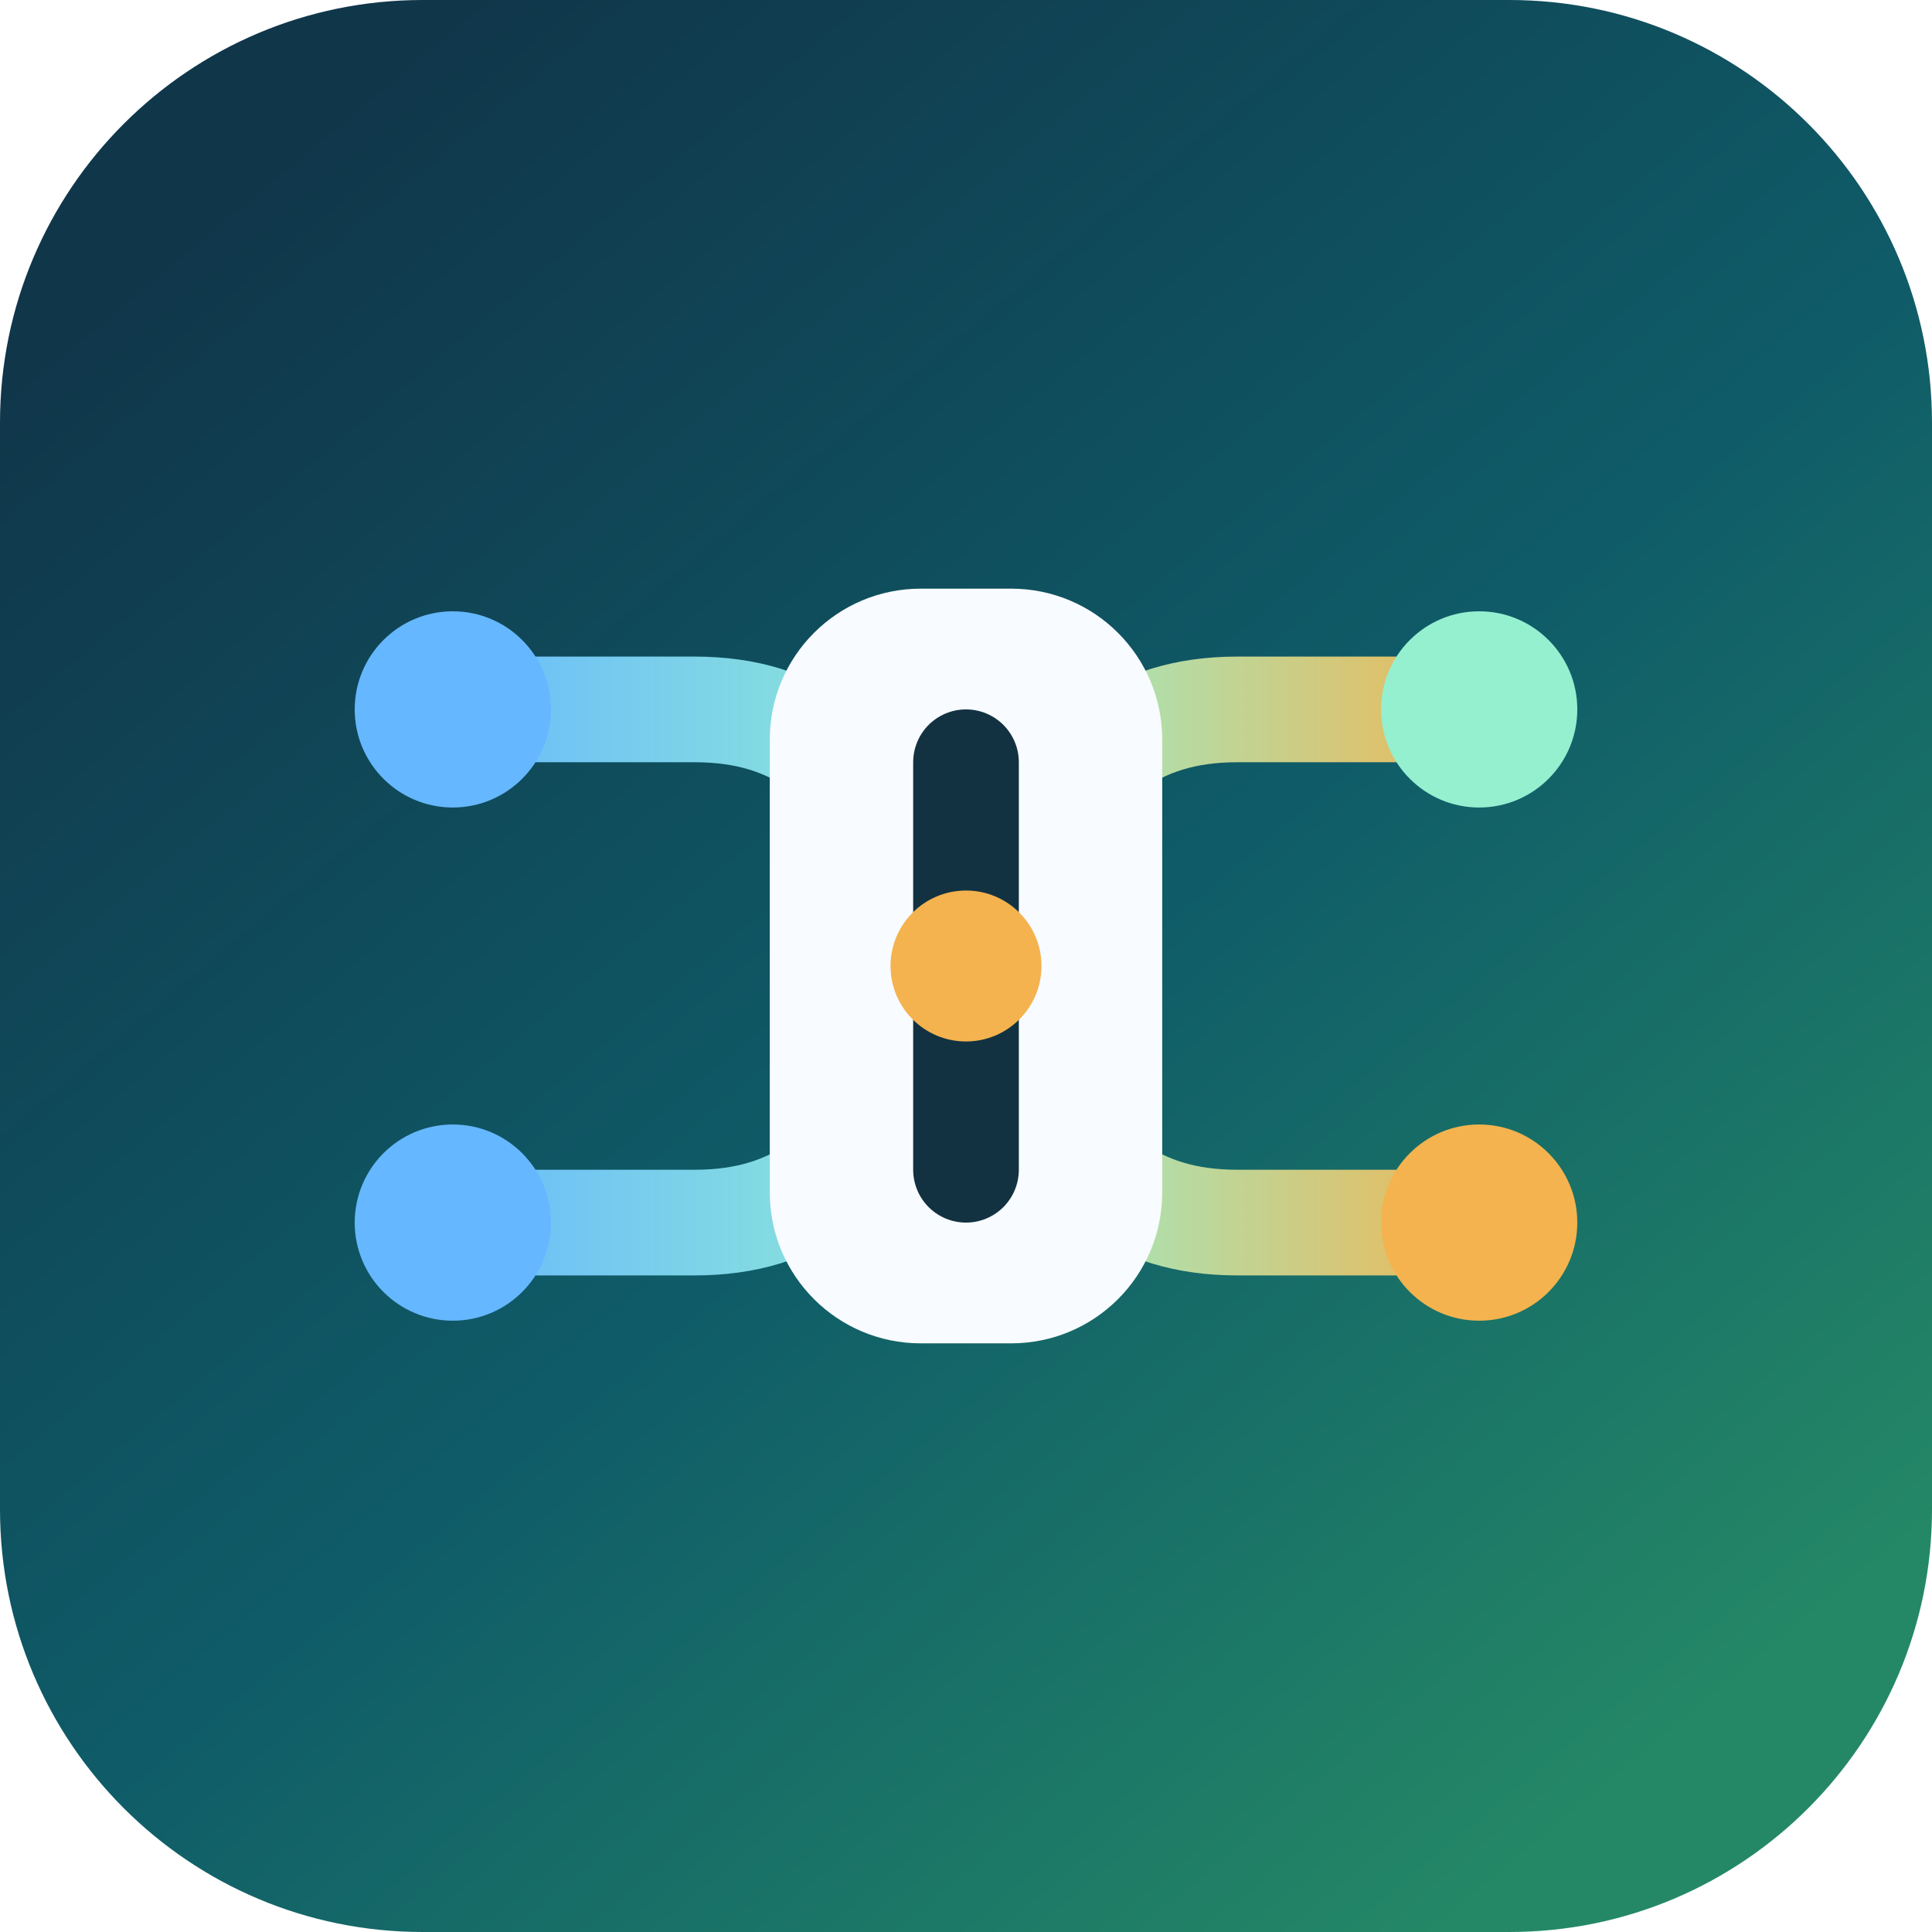
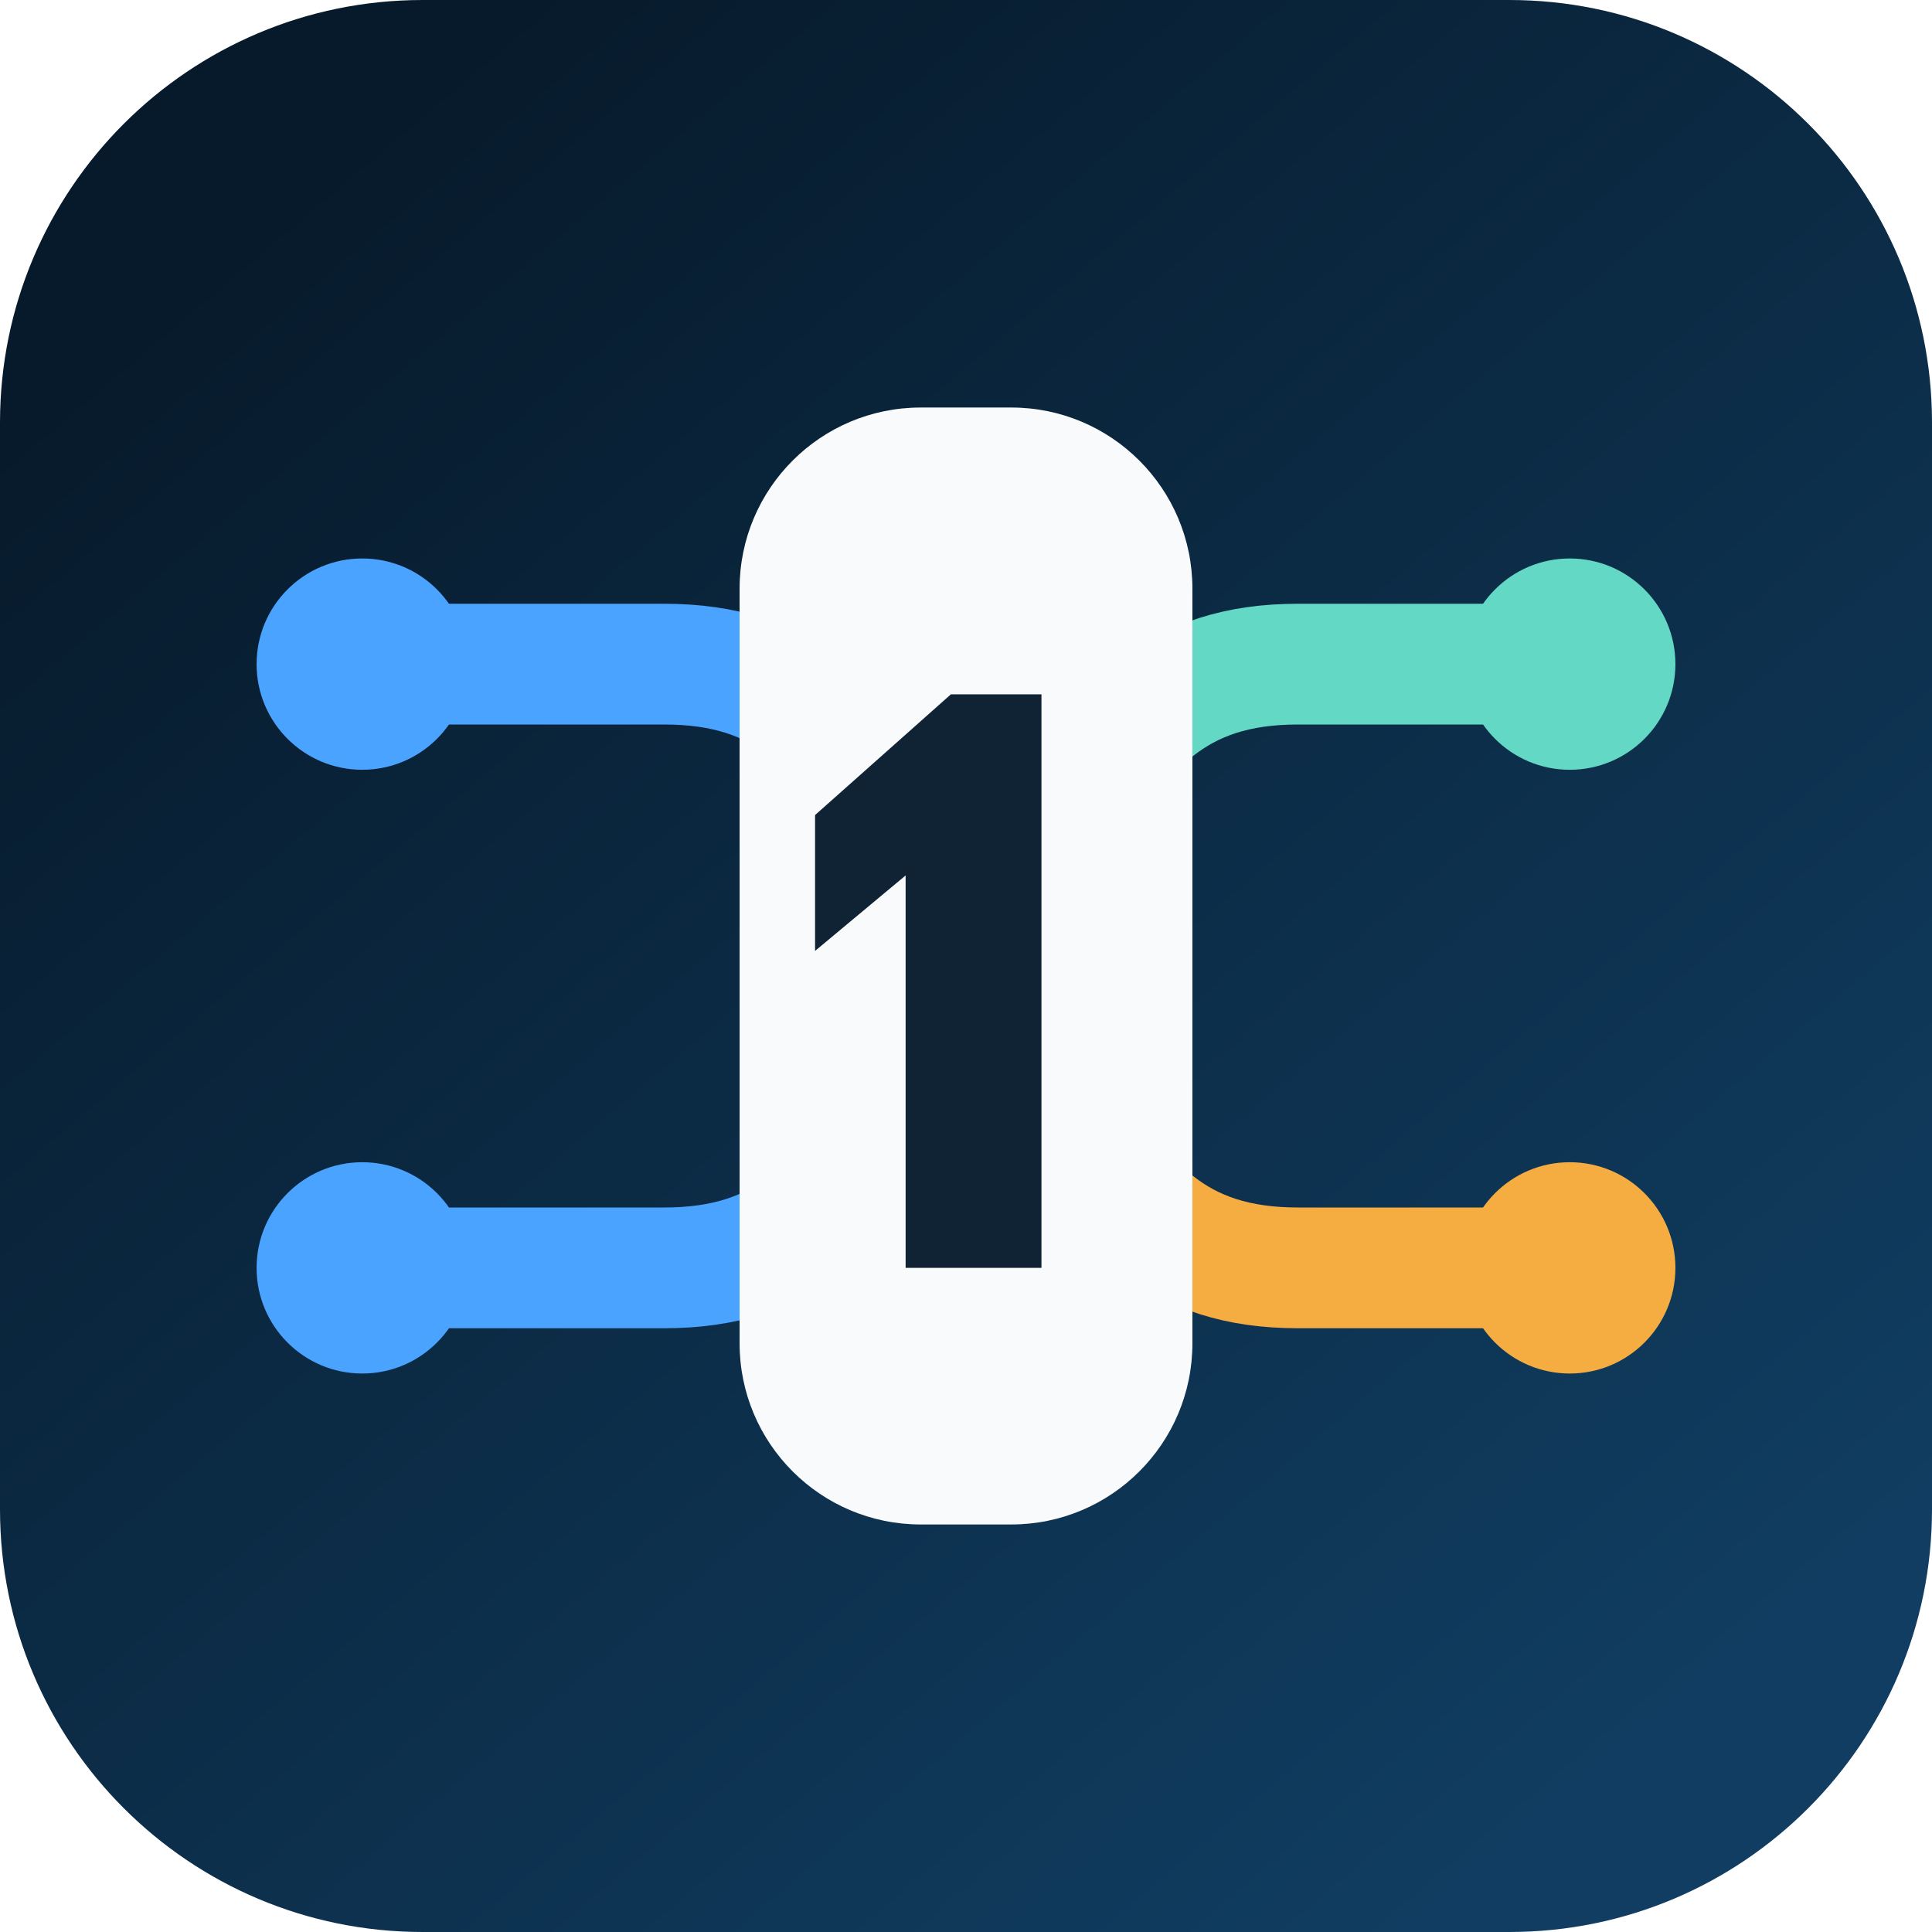
- <svg xmlns="http://www.w3.org/2000/svg" width="64" height="64" viewBox="0 0 256 256" role="img" aria-labelledby="title desc">
+ <svg xmlns="http://www.w3.org/2000/svg" width="64" height="64" viewBox="0 0 64 64" role="img" aria-labelledby="title desc">
  <defs>
-     <linearGradient id="bg" x1="38" y1="20" x2="218" y2="236" gradientUnits="userSpaceOnUse">
-       <stop stop-color="#10364a" />
-       <stop offset="0.54" stop-color="#0f5c68" />
-       <stop offset="1" stop-color="#248866" />
-     </linearGradient>
-     <linearGradient id="route" x1="55" y1="128" x2="201" y2="128" gradientUnits="userSpaceOnUse">
-       <stop stop-color="#65b7ff" />
-       <stop offset="0.52" stop-color="#95f0d0" />
-       <stop offset="1" stop-color="#f4b34e" />
+     <linearGradient id="surface" x1="10" y1="6" x2="54" y2="58" gradientUnits="userSpaceOnUse">
+       <stop stop-color="#071a2b" />
+       <stop offset="1" stop-color="#103d61" />
    </linearGradient>
  </defs>
-   <rect width="256" height="256" rx="56" fill="url(#bg)" />
-   <path d="M60 94H92C106 94 113 101 122 113L134 128L122 143C113 155 106 162 92 162H60" fill="none" stroke="url(#route)" stroke-width="14" stroke-linecap="round" stroke-linejoin="round" />
-   <path d="M196 94H164C150 94 143 101 134 113L122 128L134 143C143 155 150 162 164 162H196" fill="none" stroke="url(#route)" stroke-width="14" stroke-linecap="round" stroke-linejoin="round" />
-   <rect x="102" y="78" width="52" height="100" rx="20" fill="#f8fbff" />
-   <path d="M128 101V155" stroke="#123242" stroke-width="14" stroke-linecap="round" />
-   <circle cx="60" cy="94" r="13" fill="#65b7ff" />
-   <circle cx="60" cy="162" r="13" fill="#65b7ff" />
-   <circle cx="196" cy="94" r="13" fill="#95f0d0" />
-   <circle cx="196" cy="162" r="13" fill="#f4b34e" />
-   <circle cx="128" cy="128" r="10" fill="#f4b34e" />
+   <rect width="64" height="64" rx="14" fill="url(#surface)" />
+   <path d="M12 22h10c4 0 6 2 8 6l2 3M12 42h10c4 0 6-2 8-6l2-3" fill="none" stroke="#4aa3ff" stroke-width="4" stroke-linecap="round" />
+   <path d="M33 31l2-3c2-4 4-6 8-6h9" fill="none" stroke="#63d9c5" stroke-width="4" stroke-linecap="round" />
+   <path d="M33 33l2 3c2 4 4 6 8 6h9" fill="none" stroke="#f5ad42" stroke-width="4" stroke-linecap="round" />
+   <circle cx="12" cy="22" r="3.5" fill="#4aa3ff" />
+   <circle cx="12" cy="42" r="3.5" fill="#4aa3ff" />
+   <circle cx="52" cy="22" r="3.5" fill="#63d9c5" />
+   <circle cx="52" cy="42" r="3.5" fill="#f5ad42" />
+   <rect x="24.5" y="13.5" width="15" height="37" rx="6" fill="#f8fafc" />
+   <path d="M27 27l4.5-4h3v19H30V29l-3 2.5z" fill="#102334" />
</svg>
